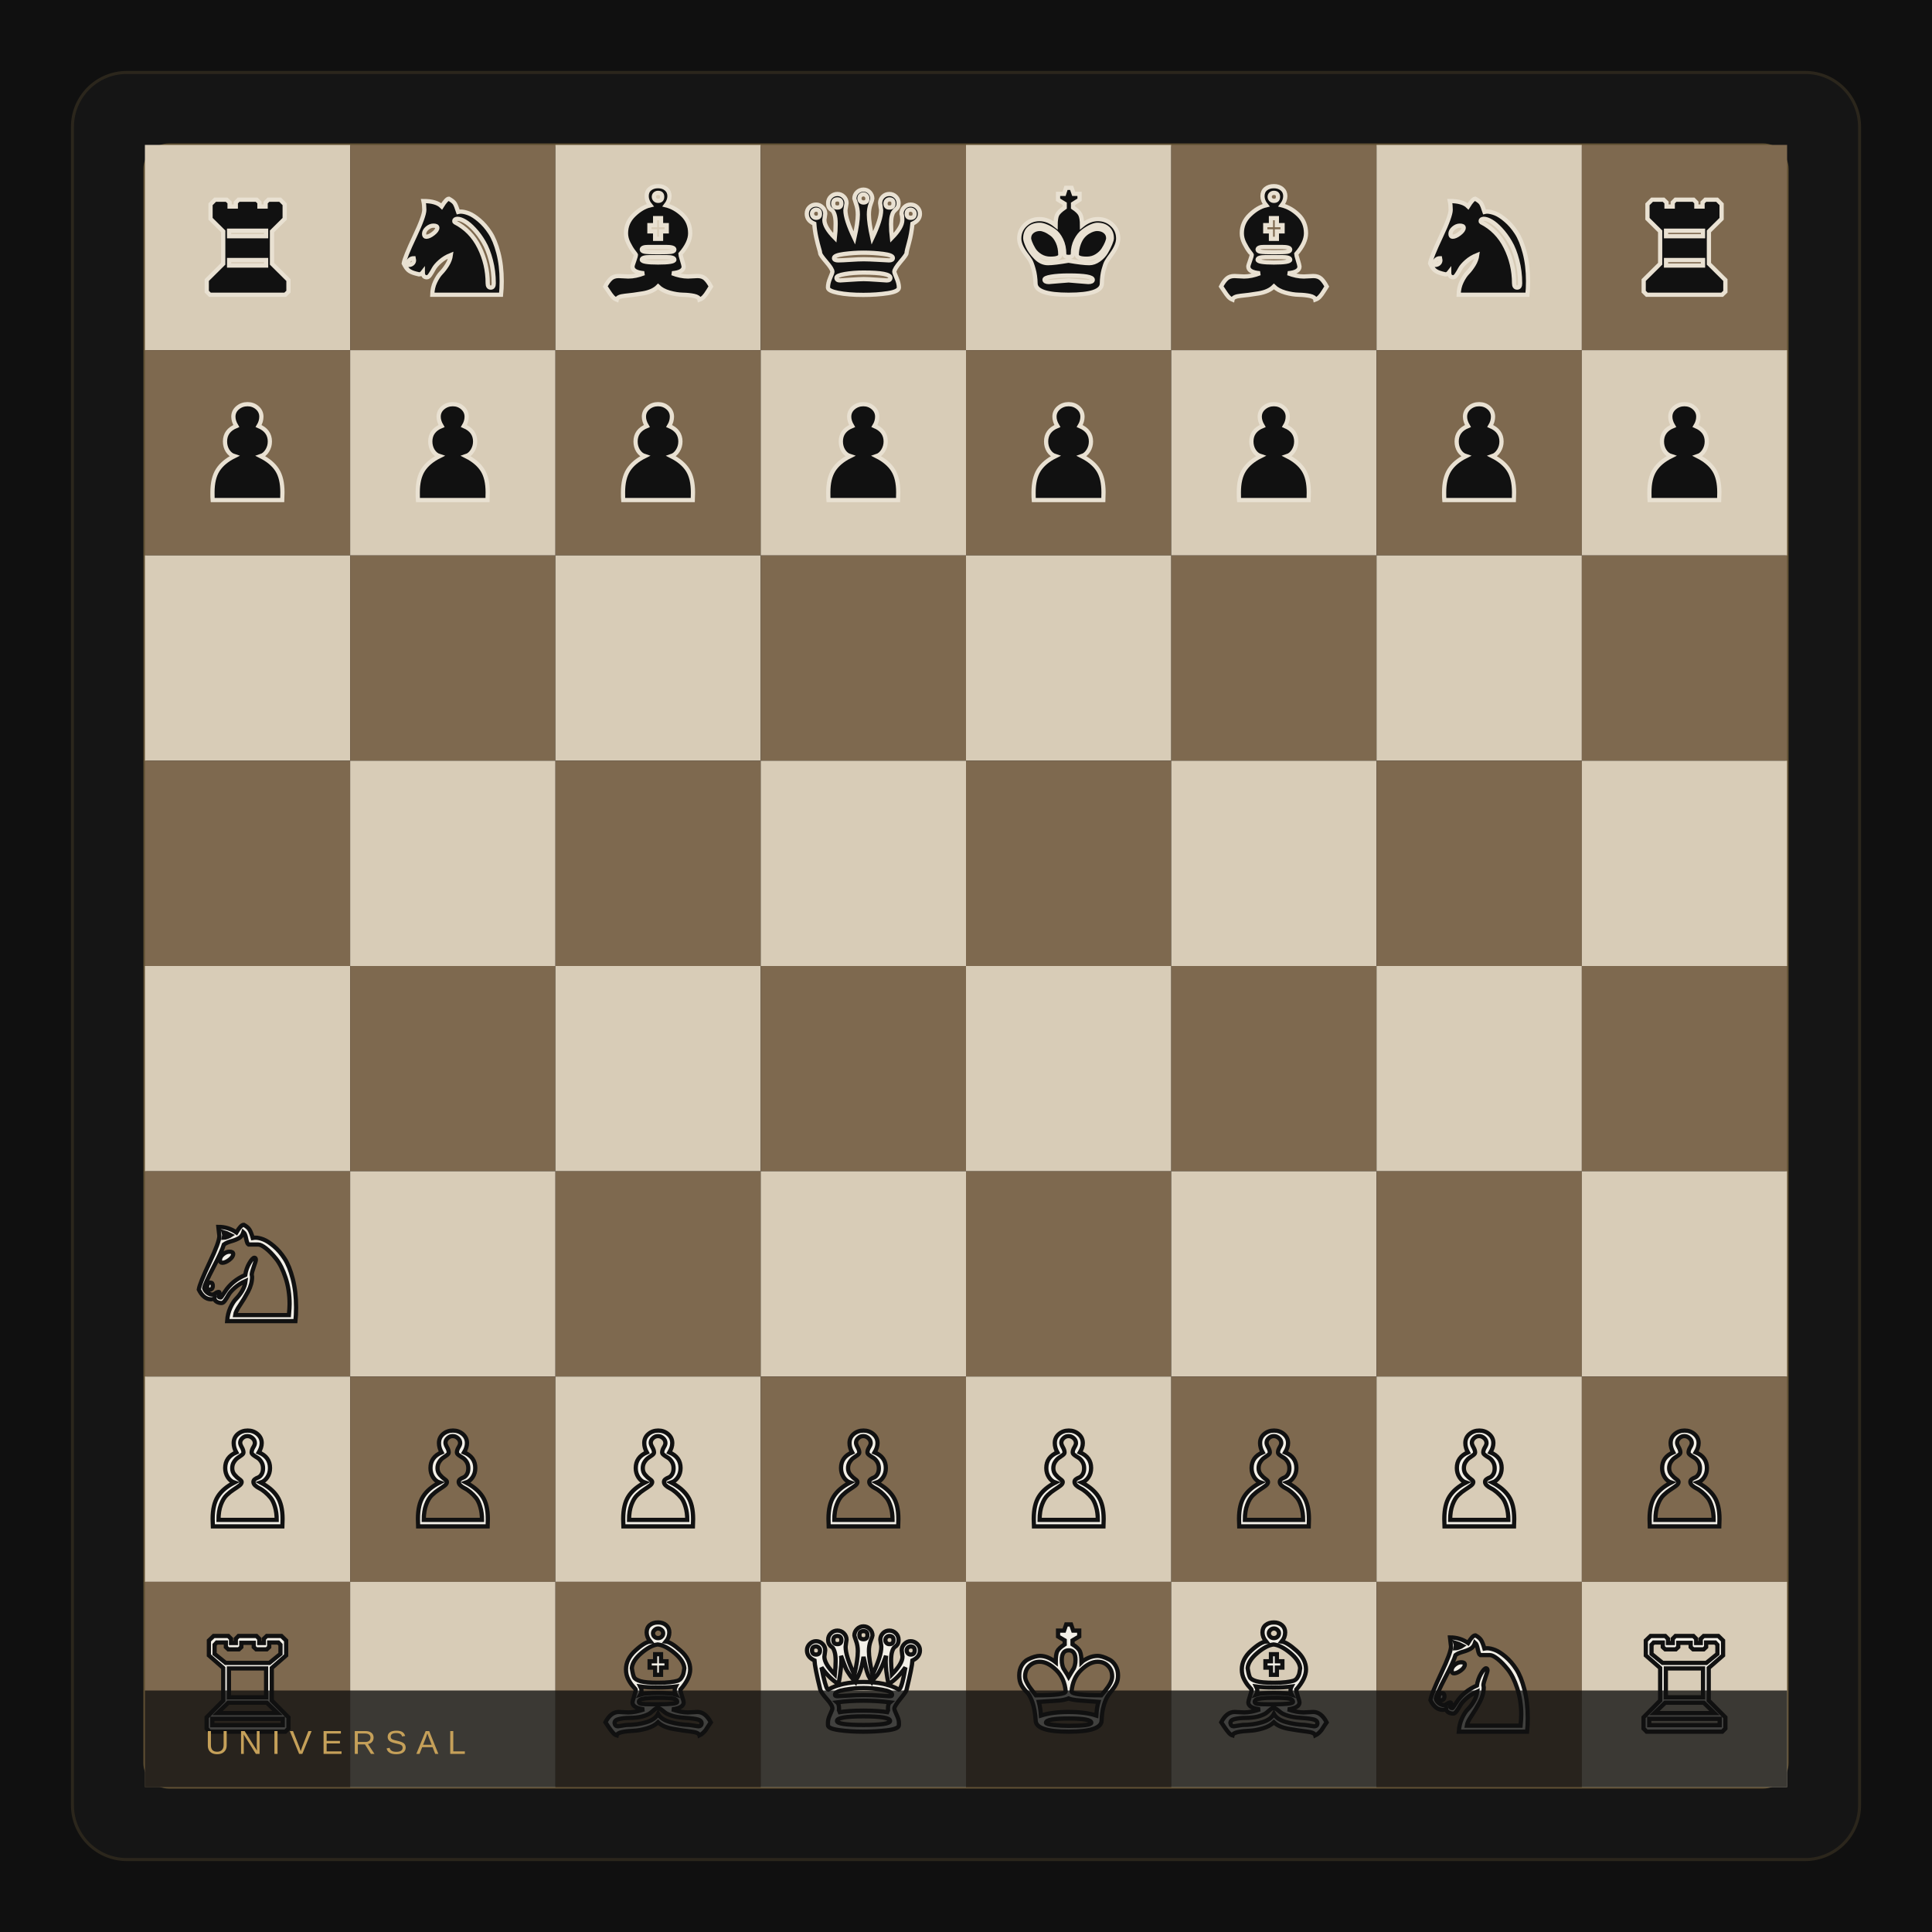
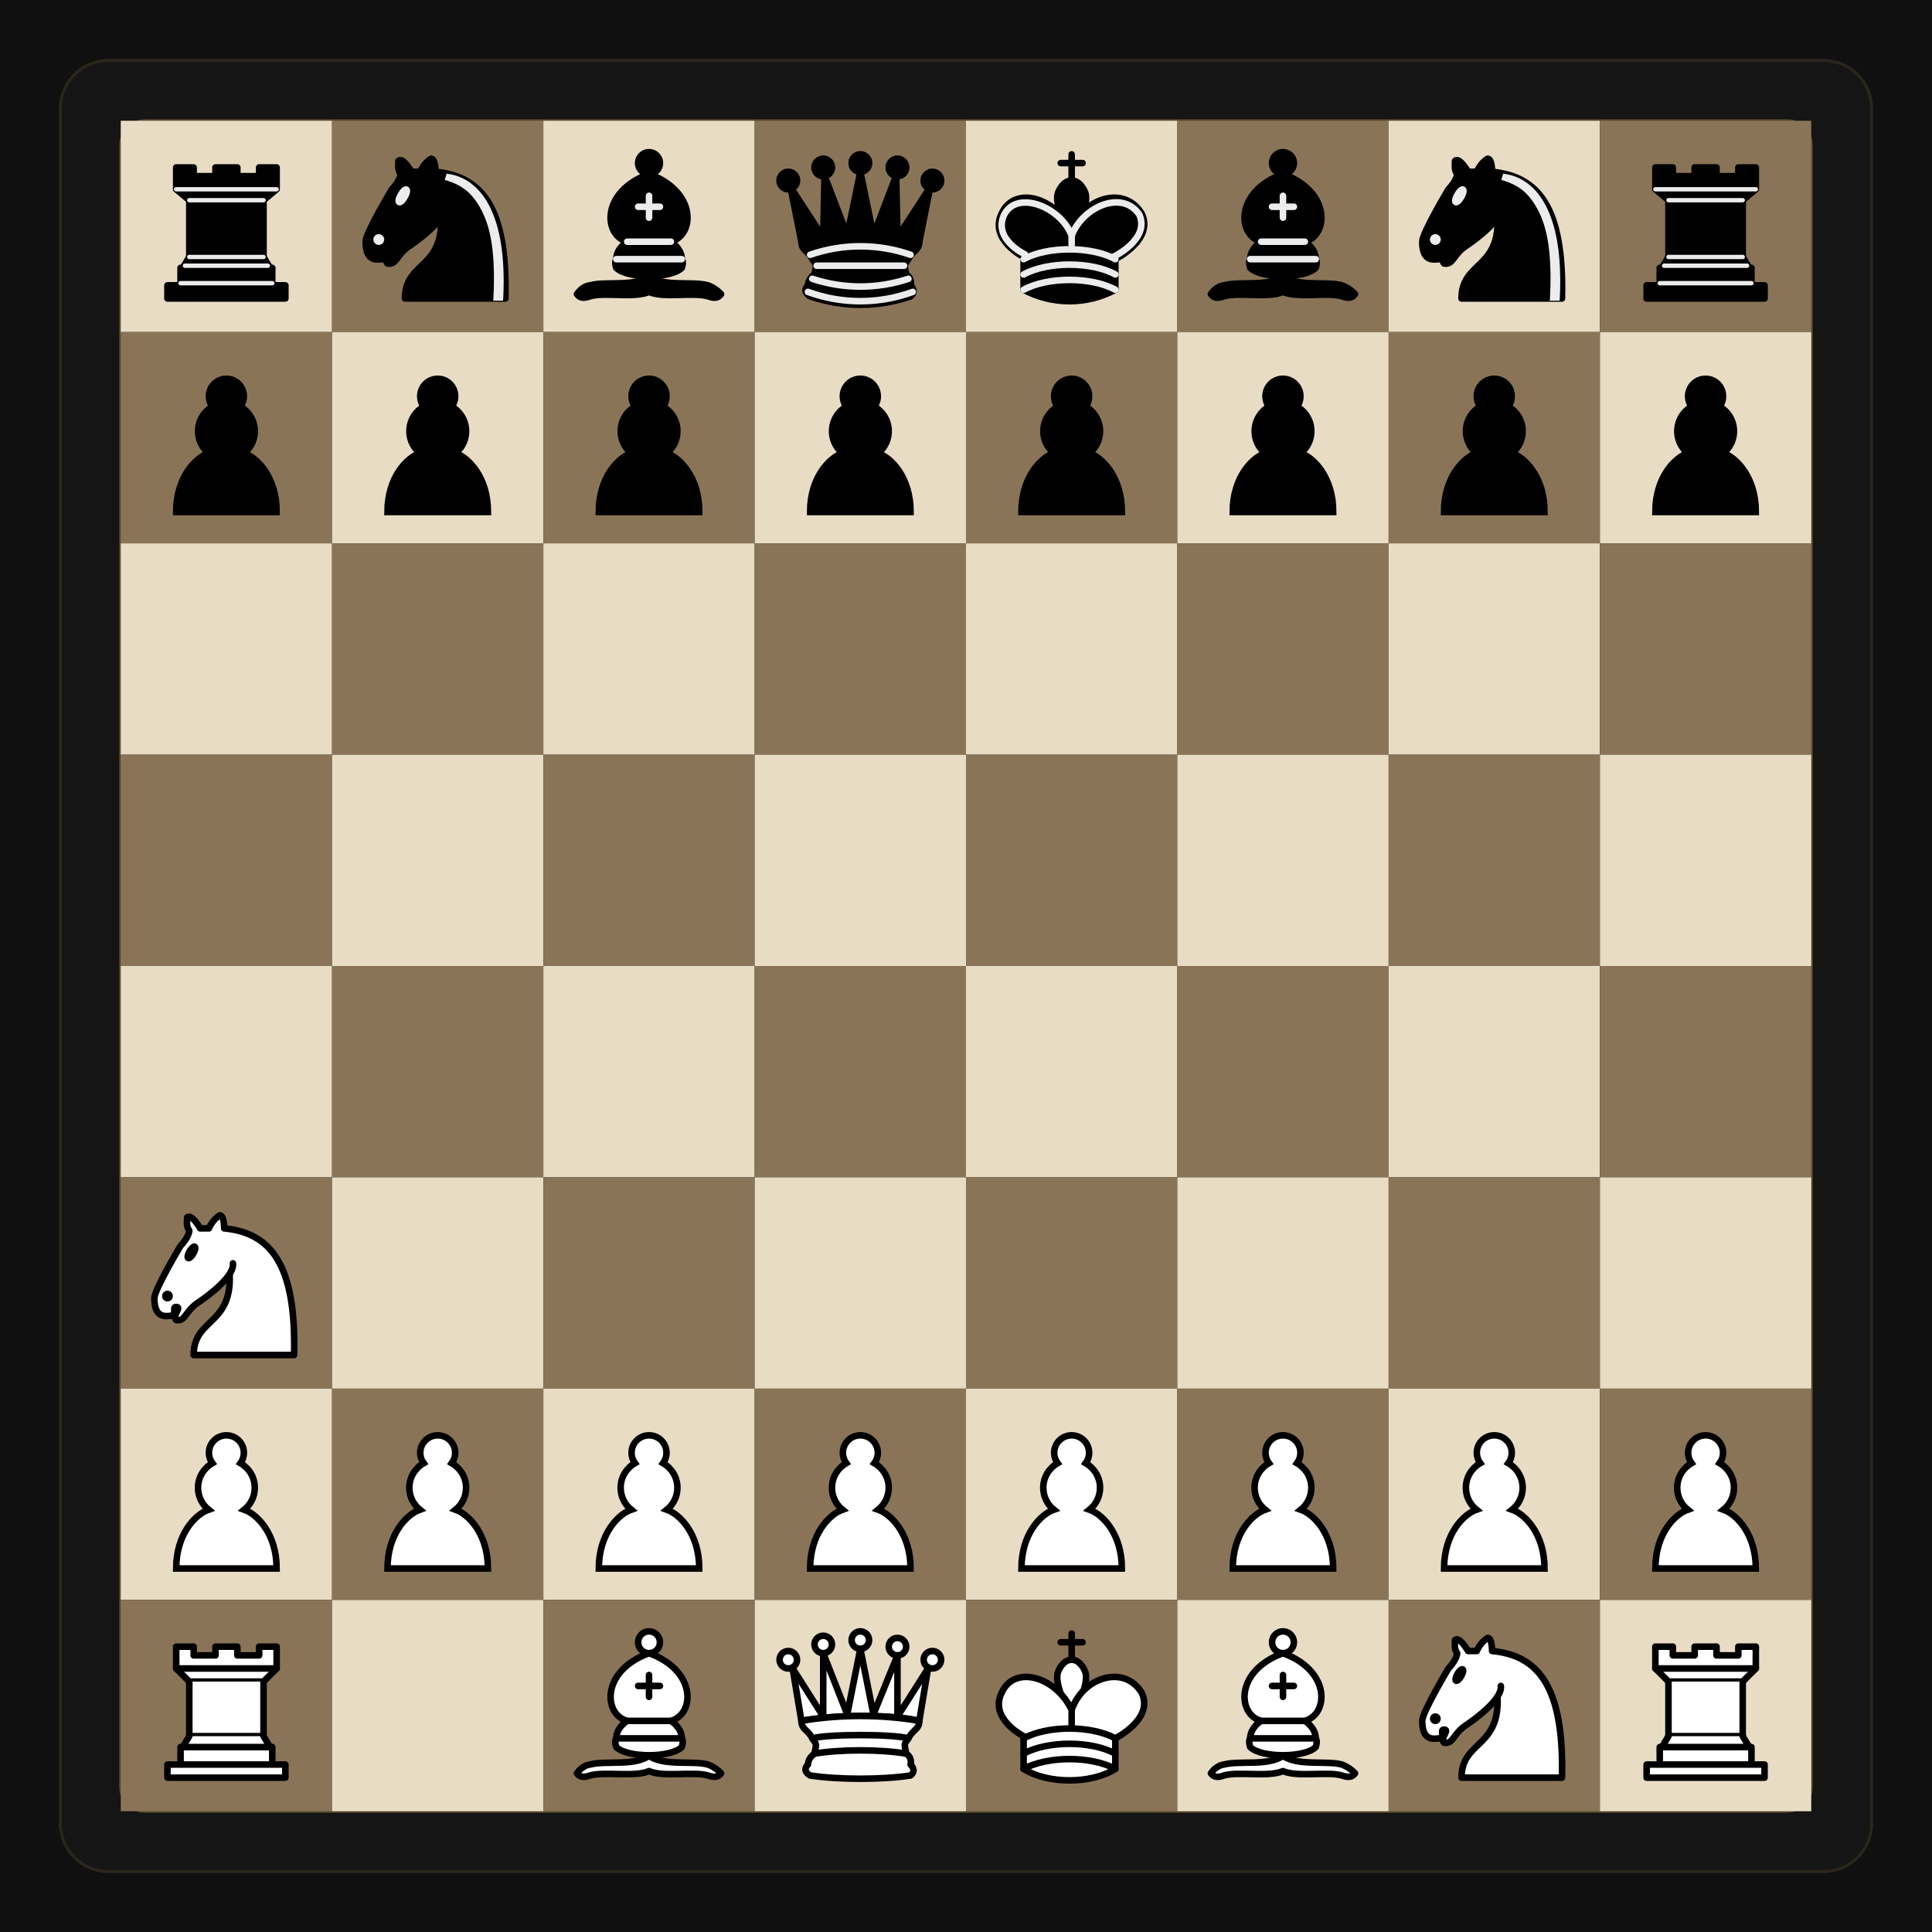
<svg xmlns="http://www.w3.org/2000/svg" width="640" height="640" viewBox="0 0 640 640" role="img" aria-label="Antichess Endgames Theory">
+   <defs>
+     <symbol id="piece-wk" viewBox="0 0 45 45">
+       <g fill="none" fill-rule="evenodd" stroke="#000" stroke-linecap="round" stroke-linejoin="round" stroke-width="1.5">
+         <path stroke-linejoin="miter" d="M22.5 11.63V6M20 8h5" />
+         <path fill="#fff" stroke-linecap="butt" stroke-linejoin="miter" d="M22.5 25s4.5-7.5 3-10.5c0 0-1-2.5-3-2.5s-3 2.5-3 2.5c-1.5 3 3 10.5 3 10.5" />
+         <path fill="#fff" d="M11.5 37c5.5 3.5 15.5 3.5 21 0v-7s9-4.5 6-10.5c-4-6.5-13.5-3.5-16 4V27v-3.5c-3.5-7.5-13-10.5-16-4-3 6 5 10 5 10z" />
+         <path d="M11.5 30c5.5-3 15.5-3 21 0m-21 3.5c5.5-3 15.5-3 21 0m-21 3.5c5.5-3 15.5-3 21 0" />
+       </g>
+     </symbol>
+     <symbol id="piece-wq" viewBox="0 0 45 45">
+       <g fill="#fff" fill-rule="evenodd" stroke="#000" stroke-linecap="round" stroke-linejoin="round" stroke-width="1.5">
+         <path d="M8 12a2 2 0 1 1-4 0 2 2 0 1 1 4 0m16.5-4.5a2 2 0 1 1-4 0 2 2 0 1 1 4 0M41 12a2 2 0 1 1-4 0 2 2 0 1 1 4 0M16 8.5a2 2 0 1 1-4 0 2 2 0 1 1 4 0M33 9a2 2 0 1 1-4 0 2 2 0 1 1 4 0" />
+         <path stroke-linecap="butt" d="M9 26c8.5-1.5 21-1.5 27 0l2-12-7 11V11l-5.5 13.5-3-15-3 15-5.5-14V25L7 14z" />
+         <path stroke-linecap="butt" d="M9 26c0 2 1.5 2 2.5 4 1 1.5 1 1 .5 3.5-1.5 1-1.5 2.5-1.5 2.5-1.5 1.5.5 2.5.5 2.5 6.5 1 16.5 1 23 0 0 0 1.5-1 0-2.5 0 0 .5-1.5-1-2.5-.5-2.5-.5-2 .5-3.5 1-2 2.5-2 2.5-4-8.5-1.5-18.5-1.5-27 0z" />
+         <path fill="none" d="M11.5 30c3.5-1 18.5-1 22 0M12 33.5c6-1 15-1 21 0" />
+       </g>
+     </symbol>
+     <symbol id="piece-wr" viewBox="0 0 45 45">
+       <g fill="#fff" fill-rule="evenodd" stroke="#000" stroke-linecap="round" stroke-linejoin="round" stroke-width="1.5">
+         <path stroke-linecap="butt" d="M9 39h27v-3H9zm3-3v-4h21v4zm-1-22V9h4v2h5V9h5v2h5V9h4v5" />
+         <path d="m34 14-3 3H14l-3-3" />
+         <path stroke-linecap="butt" stroke-linejoin="miter" d="M31 17v12.5H14V17" />
+         <path d="m31 29.5 1.5 2.5h-20l1.5-2.5" />
+         <path fill="none" stroke-linejoin="miter" d="M11 14h23" />
+       </g>
+     </symbol>
+     <symbol id="piece-wb" viewBox="0 0 45 45">
+       <g fill="none" fill-rule="evenodd" stroke="#000" stroke-linecap="round" stroke-linejoin="round" stroke-width="1.5">
+         <g fill="#fff" stroke-linecap="butt">
+           <path d="M9 36c3.39-.97 10.11.43 13.5-2 3.39 2.43 10.11 1.03 13.5 2 0 0 1.65.54 3 2-.68.97-1.65.99-3 .5-3.39-.97-10.11.46-13.5-1-3.39 1.46-10.11.03-13.5 1-1.35.49-2.32.47-3-.5 1.35-1.94 3-2 3-2z" />
+           <path d="M15 32c2.5 2.5 12.5 2.5 15 0 .5-1.5 0-2 0-2 0-2.5-2.5-4-2.5-4 5.5-1.5 6-11.5-5-15.5-11 4-10.5 14-5 15.5 0 0-2.5 1.5-2.5 4 0 0-.5.5 0 2z" />
+           <path d="M25 8a2.5 2.5 0 1 1-5 0 2.5 2.5 0 1 1 5 0z" />
+         </g>
+         <path stroke-linejoin="miter" d="M17.5 26h10M15 30h15m-7.5-14.5v5M20 18h5" />
+       </g>
+     </symbol>
+     <symbol id="piece-wn" viewBox="0 0 45 45">
+       <g fill="none" fill-rule="evenodd" stroke="#000" stroke-linecap="round" stroke-linejoin="round" stroke-width="1.5">
+         <path fill="#fff" d="M22 10c10.5 1 16.5 8 16 29H15c0-9 10-6.5 8-21" />
+         <path fill="#fff" d="M24 18c.38 2.91-5.55 7.37-8 9-3 2-2.82 4.34-5 4-1.042-.94 1.41-3.04 0-3-1 0 .19 1.23-1 2-1 0-4.003 1-4-4 0-2 6-12 6-12s1.89-1.9 2-3.5c-.73-.994-.5-2-.5-3 1-1 3 2.5 3 2.5h2s.78-1.992 2.5-3c1 0 1 3 1 3" />
+         <path fill="#000" d="M9.5 25.5a.5.5 0 1 1-1 0 .5.5 0 1 1 1 0m5.433-9.75a.5 1.5 30 1 1-.866-.5.5 1.5 30 1 1 .866.5" />
+       </g>
+     </symbol>
+     <symbol id="piece-wp" viewBox="0 0 45 45">
+       <path fill="#fff" stroke="#000" stroke-linecap="round" stroke-width="1.5" d="M22.5 9c-2.21 0-4 1.79-4 4 0 .89.29 1.71.78 2.38C17.33 16.5 16 18.59 16 21c0 2.03.94 3.84 2.41 5.03-3 1.06-7.41 5.55-7.41 13.47h23c0-7.92-4.41-12.41-7.41-13.47 1.47-1.19 2.41-3 2.41-5.03 0-2.41-1.33-4.5-3.28-5.62.49-.67.78-1.49.78-2.38 0-2.21-1.79-4-4-4z" />
+     </symbol>
+     <symbol id="piece-bk" viewBox="0 0 45 45">
+       <g fill="none" fill-rule="evenodd" stroke="#000" stroke-linecap="round" stroke-linejoin="round" stroke-width="1.5">
+         <path stroke-linejoin="miter" d="M22.5 11.6V6" />
+         <path fill="#000" stroke-linecap="butt" stroke-linejoin="miter" d="M22.5 25s4.5-7.5 3-10.5c0 0-1-2.5-3-2.5s-3 2.5-3 2.5c-1.5 3 3 10.5 3 10.5" />
+         <path fill="#000" d="M11.5 37a22.3 22.3 0 0 0 21 0v-7s9-4.5 6-10.5c-4-6.5-13.5-3.5-16 4V27v-3.5c-3.5-7.5-13-10.5-16-4-3 6 5 10 5 10z" />
+         <path stroke-linejoin="miter" d="M20 8h5" />
+         <path stroke="#ececec" d="M32 29.5s8.5-4 6-9.7C34.1 14 25 18 22.5 24.6v2.1-2.1C20 18 9.9 14 7 19.9c-2.5 5.6 4.8 9 4.8 9" />
+         <path stroke="#ececec" d="M11.5 30c5.5-3 15.5-3 21 0m-21 3.5c5.5-3 15.5-3 21 0m-21 3.5c5.5-3 15.5-3 21 0" />
+       </g>
+     </symbol>
+     <symbol id="piece-bq" viewBox="0 0 45 45">
+       <g fill-rule="evenodd" stroke="#000" stroke-linecap="round" stroke-linejoin="round" stroke-width="1.5">
+         <g stroke="none">
+           <circle cx="6" cy="12" r="2.75" />
+           <circle cx="14" cy="9" r="2.75" />
+           <circle cx="22.5" cy="8" r="2.75" />
+           <circle cx="31" cy="9" r="2.75" />
+           <circle cx="39" cy="12" r="2.75" />
+         </g>
+         <path stroke-linecap="butt" d="M9 26c8.5-1.5 21-1.5 27 0l2.5-12.5L31 25l-.3-14.1-5.2 13.6-3-14.5-3 14.5-5.2-13.6L14 25 6.5 13.5z" />
+         <path stroke-linecap="butt" d="M9 26c0 2 1.5 2 2.5 4 1 1.5 1 1 .5 3.5-1.5 1-1.5 2.5-1.5 2.5-1.5 1.5.5 2.5.5 2.5 6.5 1 16.5 1 23 0 0 0 1.5-1 0-2.5 0 0 .5-1.5-1-2.5-.5-2.5-.5-2 .5-3.5 1-2 2.5-2 2.5-4-8.5-1.5-18.5-1.5-27 0z" />
+         <path fill="none" stroke-linecap="butt" d="M11 38.5a35 35 1 0 0 23 0" />
+         <path fill="none" stroke="#ececec" d="M11 29a35 35 1 0 1 23 0m-21.5 2.5h20m-21 3a35 35 1 0 0 22 0m-23 3a35 35 1 0 0 24 0" />
+       </g>
+     </symbol>
+     <symbol id="piece-br" viewBox="0 0 45 45">
+       <g fill-rule="evenodd" stroke="#000" stroke-linecap="round" stroke-linejoin="round" stroke-width="1.5">
+         <path stroke-linecap="butt" d="M9 39h27v-3H9zm3.5-7 1.5-2.5h17l1.5 2.5zm-.5 4v-4h21v4z" />
+         <path stroke-linecap="butt" stroke-linejoin="miter" d="M14 29.5v-13h17v13z" />
+         <path stroke-linecap="butt" d="M14 16.5 11 14h23l-3 2.5zM11 14V9h4v2h5V9h5v2h5V9h4v5z" />
+         <path fill="none" stroke="#ececec" stroke-linejoin="miter" stroke-width="1" d="M12 35.5h21m-20-4h19m-18-2h17m-17-13h17M11 14h23" />
+       </g>
+     </symbol>
+     <symbol id="piece-bb" viewBox="0 0 45 45">
+       <g fill="none" fill-rule="evenodd" stroke="#000" stroke-linecap="round" stroke-linejoin="round" stroke-width="1.5">
+         <g fill="#000" stroke-linecap="butt">
+           <path d="M9 36c3.4-1 10.1.4 13.5-2 3.4 2.4 10.1 1 13.5 2 0 0 1.6.5 3 2-.7 1-1.6 1-3 .5-3.4-1-10.1.5-13.5-1-3.4 1.5-10.1 0-13.5 1-1.4.5-2.3.5-3-.5 1.4-2 3-2 3-2z" />
+           <path d="M15 32c2.5 2.5 12.5 2.5 15 0 .5-1.5 0-2 0-2 0-2.5-2.5-4-2.5-4 5.5-1.5 6-11.5-5-15.5-11 4-10.5 14-5 15.5 0 0-2.5 1.5-2.5 4 0 0-.5.5 0 2z" />
+           <path d="M25 8a2.5 2.5 0 1 1-5 0 2.5 2.5 0 1 1 5 0z" />
+         </g>
+         <path stroke="#ececec" stroke-linejoin="miter" d="M17.5 26h10M15 30h15m-7.5-14.5v5M20 18h5" />
+       </g>
+     </symbol>
+     <symbol id="piece-bn" viewBox="0 0 45 45">
+       <g fill="none" fill-rule="evenodd" stroke="#000" stroke-linecap="round" stroke-linejoin="round" stroke-width="1.5">
+         <path fill="#000" d="M22 10c10.5 1 16.5 8 16 29H15c0-9 10-6.5 8-21" />
+         <path fill="#000" d="M24 18c.38 2.91-5.55 7.37-8 9-3 2-2.82 4.34-5 4-1.04-.94 1.41-3.04 0-3-1 0 .19 1.23-1 2-1 0-4 1-4-4 0-2 6-12 6-12s1.89-1.9 2-3.5c-.73-1-.5-2-.5-3 1-1 3 2.5 3 2.5h2s.78-2 2.5-3c1 0 1 3 1 3" />
+         <path fill="#ececec" stroke="#ececec" d="M9.5 25.5a.5.5 0 1 1-1 0 .5.5 0 1 1 1 0m5.43-9.75a.5 1.5 30 1 1-.86-.5.5 1.5 30 1 1 .86.5" />
+         <path fill="#ececec" stroke="none" d="m24.55 10.4-.45 1.45.5.15c3.15 1 5.65 2.49 7.9 6.75S35.75 29.06 35.25 39l-.05.5h2.25l.05-.5c.5-10.06-.88-16.85-3.25-21.34s-5.79-6.64-9.19-7.16z" />
+       </g>
+     </symbol>
+     <symbol id="piece-bp" viewBox="0 0 45 45">
+       <path stroke="#000" stroke-linecap="round" stroke-width="1.5" d="M22.5 9a4 4 0 0 0-3.22 6.38 6.48 6.48 0 0 0-.87 10.65c-3 1.06-7.41 5.55-7.41 13.47h23c0-7.92-4.41-12.41-7.41-13.47a6.46 6.46 0 0 0-.87-10.65A4.01 4.01 0 0 0 22.5 9z" />
+     </symbol>
+   </defs>
  <rect width="640" height="640" fill="#101010" />
-   <rect x="24" y="24" width="592" height="592" rx="18" fill="#151515" stroke="#2b261c" />
-   <rect x="48" y="48" width="544" height="544" rx="8" fill="#111" stroke="#c5a059" stroke-opacity="0.42" />
-   <rect x="48" y="48" width="68" height="68" fill="#d8ccb7" />
-   <rect x="116" y="48" width="68" height="68" fill="#7e694f" />
-   <rect x="184" y="48" width="68" height="68" fill="#d8ccb7" />
-   <rect x="252" y="48" width="68" height="68" fill="#7e694f" />
-   <rect x="320" y="48" width="68" height="68" fill="#d8ccb7" />
-   <rect x="388" y="48" width="68" height="68" fill="#7e694f" />
-   <rect x="456" y="48" width="68" height="68" fill="#d8ccb7" />
-   <rect x="524" y="48" width="68" height="68" fill="#7e694f" />
-   <rect x="48" y="116" width="68" height="68" fill="#7e694f" />
-   <rect x="116" y="116" width="68" height="68" fill="#d8ccb7" />
-   <rect x="184" y="116" width="68" height="68" fill="#7e694f" />
-   <rect x="252" y="116" width="68" height="68" fill="#d8ccb7" />
-   <rect x="320" y="116" width="68" height="68" fill="#7e694f" />
-   <rect x="388" y="116" width="68" height="68" fill="#d8ccb7" />
-   <rect x="456" y="116" width="68" height="68" fill="#7e694f" />
-   <rect x="524" y="116" width="68" height="68" fill="#d8ccb7" />
-   <rect x="48" y="184" width="68" height="68" fill="#d8ccb7" />
-   <rect x="116" y="184" width="68" height="68" fill="#7e694f" />
-   <rect x="184" y="184" width="68" height="68" fill="#d8ccb7" />
-   <rect x="252" y="184" width="68" height="68" fill="#7e694f" />
-   <rect x="320" y="184" width="68" height="68" fill="#d8ccb7" />
-   <rect x="388" y="184" width="68" height="68" fill="#7e694f" />
-   <rect x="456" y="184" width="68" height="68" fill="#d8ccb7" />
-   <rect x="524" y="184" width="68" height="68" fill="#7e694f" />
-   <rect x="48" y="252" width="68" height="68" fill="#7e694f" />
-   <rect x="116" y="252" width="68" height="68" fill="#d8ccb7" />
-   <rect x="184" y="252" width="68" height="68" fill="#7e694f" />
-   <rect x="252" y="252" width="68" height="68" fill="#d8ccb7" />
-   <rect x="320" y="252" width="68" height="68" fill="#7e694f" />
-   <rect x="388" y="252" width="68" height="68" fill="#d8ccb7" />
-   <rect x="456" y="252" width="68" height="68" fill="#7e694f" />
-   <rect x="524" y="252" width="68" height="68" fill="#d8ccb7" />
-   <rect x="48" y="320" width="68" height="68" fill="#d8ccb7" />
-   <rect x="116" y="320" width="68" height="68" fill="#7e694f" />
-   <rect x="184" y="320" width="68" height="68" fill="#d8ccb7" />
-   <rect x="252" y="320" width="68" height="68" fill="#7e694f" />
-   <rect x="320" y="320" width="68" height="68" fill="#d8ccb7" />
-   <rect x="388" y="320" width="68" height="68" fill="#7e694f" />
-   <rect x="456" y="320" width="68" height="68" fill="#d8ccb7" />
-   <rect x="524" y="320" width="68" height="68" fill="#7e694f" />
-   <rect x="48" y="388" width="68" height="68" fill="#7e694f" />
-   <rect x="116" y="388" width="68" height="68" fill="#d8ccb7" />
-   <rect x="184" y="388" width="68" height="68" fill="#7e694f" />
-   <rect x="252" y="388" width="68" height="68" fill="#d8ccb7" />
-   <rect x="320" y="388" width="68" height="68" fill="#7e694f" />
-   <rect x="388" y="388" width="68" height="68" fill="#d8ccb7" />
-   <rect x="456" y="388" width="68" height="68" fill="#7e694f" />
-   <rect x="524" y="388" width="68" height="68" fill="#d8ccb7" />
-   <rect x="48" y="456" width="68" height="68" fill="#d8ccb7" />
-   <rect x="116" y="456" width="68" height="68" fill="#7e694f" />
-   <rect x="184" y="456" width="68" height="68" fill="#d8ccb7" />
-   <rect x="252" y="456" width="68" height="68" fill="#7e694f" />
-   <rect x="320" y="456" width="68" height="68" fill="#d8ccb7" />
-   <rect x="388" y="456" width="68" height="68" fill="#7e694f" />
-   <rect x="456" y="456" width="68" height="68" fill="#d8ccb7" />
-   <rect x="524" y="456" width="68" height="68" fill="#7e694f" />
-   <rect x="48" y="524" width="68" height="68" fill="#7e694f" />
-   <rect x="116" y="524" width="68" height="68" fill="#d8ccb7" />
-   <rect x="184" y="524" width="68" height="68" fill="#7e694f" />
-   <rect x="252" y="524" width="68" height="68" fill="#d8ccb7" />
-   <rect x="320" y="524" width="68" height="68" fill="#7e694f" />
-   <rect x="388" y="524" width="68" height="68" fill="#d8ccb7" />
-   <rect x="456" y="524" width="68" height="68" fill="#7e694f" />
-   <rect x="524" y="524" width="68" height="68" fill="#d8ccb7" />
-   <text x="82" y="97.64" text-anchor="middle" font-size="54" font-family="Georgia, 'Times New Roman', serif" fill="#111111" stroke="#e9e1d2" stroke-width="1.4">♜</text>
-   <text x="150" y="97.64" text-anchor="middle" font-size="54" font-family="Georgia, 'Times New Roman', serif" fill="#111111" stroke="#e9e1d2" stroke-width="1.4">♞</text>
-   <text x="218" y="97.64" text-anchor="middle" font-size="54" font-family="Georgia, 'Times New Roman', serif" fill="#111111" stroke="#e9e1d2" stroke-width="1.4">♝</text>
-   <text x="286" y="97.64" text-anchor="middle" font-size="54" font-family="Georgia, 'Times New Roman', serif" fill="#111111" stroke="#e9e1d2" stroke-width="1.4">♛</text>
-   <text x="354" y="97.64" text-anchor="middle" font-size="54" font-family="Georgia, 'Times New Roman', serif" fill="#111111" stroke="#e9e1d2" stroke-width="1.4">♚</text>
-   <text x="422" y="97.64" text-anchor="middle" font-size="54" font-family="Georgia, 'Times New Roman', serif" fill="#111111" stroke="#e9e1d2" stroke-width="1.4">♝</text>
-   <text x="490" y="97.64" text-anchor="middle" font-size="54" font-family="Georgia, 'Times New Roman', serif" fill="#111111" stroke="#e9e1d2" stroke-width="1.4">♞</text>
-   <text x="558" y="97.64" text-anchor="middle" font-size="54" font-family="Georgia, 'Times New Roman', serif" fill="#111111" stroke="#e9e1d2" stroke-width="1.4">♜</text>
-   <text x="82" y="165.64" text-anchor="middle" font-size="54" font-family="Georgia, 'Times New Roman', serif" fill="#111111" stroke="#e9e1d2" stroke-width="1.4">♟</text>
-   <text x="150" y="165.64" text-anchor="middle" font-size="54" font-family="Georgia, 'Times New Roman', serif" fill="#111111" stroke="#e9e1d2" stroke-width="1.4">♟</text>
-   <text x="218" y="165.64" text-anchor="middle" font-size="54" font-family="Georgia, 'Times New Roman', serif" fill="#111111" stroke="#e9e1d2" stroke-width="1.4">♟</text>
-   <text x="286" y="165.64" text-anchor="middle" font-size="54" font-family="Georgia, 'Times New Roman', serif" fill="#111111" stroke="#e9e1d2" stroke-width="1.4">♟</text>
-   <text x="354" y="165.64" text-anchor="middle" font-size="54" font-family="Georgia, 'Times New Roman', serif" fill="#111111" stroke="#e9e1d2" stroke-width="1.4">♟</text>
-   <text x="422" y="165.64" text-anchor="middle" font-size="54" font-family="Georgia, 'Times New Roman', serif" fill="#111111" stroke="#e9e1d2" stroke-width="1.4">♟</text>
-   <text x="490" y="165.64" text-anchor="middle" font-size="54" font-family="Georgia, 'Times New Roman', serif" fill="#111111" stroke="#e9e1d2" stroke-width="1.4">♟</text>
-   <text x="558" y="165.64" text-anchor="middle" font-size="54" font-family="Georgia, 'Times New Roman', serif" fill="#111111" stroke="#e9e1d2" stroke-width="1.4">♟</text>
-   <text x="82" y="437.64" text-anchor="middle" font-size="54" font-family="Georgia, 'Times New Roman', serif" fill="#f3f0e8" stroke="#111111" stroke-width="1.4">♘</text>
-   <text x="82" y="505.64" text-anchor="middle" font-size="54" font-family="Georgia, 'Times New Roman', serif" fill="#f3f0e8" stroke="#111111" stroke-width="1.4">♙</text>
-   <text x="150" y="505.64" text-anchor="middle" font-size="54" font-family="Georgia, 'Times New Roman', serif" fill="#f3f0e8" stroke="#111111" stroke-width="1.4">♙</text>
-   <text x="218" y="505.64" text-anchor="middle" font-size="54" font-family="Georgia, 'Times New Roman', serif" fill="#f3f0e8" stroke="#111111" stroke-width="1.4">♙</text>
-   <text x="286" y="505.64" text-anchor="middle" font-size="54" font-family="Georgia, 'Times New Roman', serif" fill="#f3f0e8" stroke="#111111" stroke-width="1.4">♙</text>
-   <text x="354" y="505.64" text-anchor="middle" font-size="54" font-family="Georgia, 'Times New Roman', serif" fill="#f3f0e8" stroke="#111111" stroke-width="1.4">♙</text>
-   <text x="422" y="505.64" text-anchor="middle" font-size="54" font-family="Georgia, 'Times New Roman', serif" fill="#f3f0e8" stroke="#111111" stroke-width="1.4">♙</text>
-   <text x="490" y="505.64" text-anchor="middle" font-size="54" font-family="Georgia, 'Times New Roman', serif" fill="#f3f0e8" stroke="#111111" stroke-width="1.4">♙</text>
-   <text x="558" y="505.64" text-anchor="middle" font-size="54" font-family="Georgia, 'Times New Roman', serif" fill="#f3f0e8" stroke="#111111" stroke-width="1.4">♙</text>
-   <text x="82" y="573.64" text-anchor="middle" font-size="54" font-family="Georgia, 'Times New Roman', serif" fill="#f3f0e8" stroke="#111111" stroke-width="1.4">♖</text>
-   <text x="218" y="573.64" text-anchor="middle" font-size="54" font-family="Georgia, 'Times New Roman', serif" fill="#f3f0e8" stroke="#111111" stroke-width="1.4">♗</text>
-   <text x="286" y="573.64" text-anchor="middle" font-size="54" font-family="Georgia, 'Times New Roman', serif" fill="#f3f0e8" stroke="#111111" stroke-width="1.4">♕</text>
-   <text x="354" y="573.64" text-anchor="middle" font-size="54" font-family="Georgia, 'Times New Roman', serif" fill="#f3f0e8" stroke="#111111" stroke-width="1.4">♔</text>
-   <text x="422" y="573.64" text-anchor="middle" font-size="54" font-family="Georgia, 'Times New Roman', serif" fill="#f3f0e8" stroke="#111111" stroke-width="1.4">♗</text>
-   <text x="490" y="573.64" text-anchor="middle" font-size="54" font-family="Georgia, 'Times New Roman', serif" fill="#f3f0e8" stroke="#111111" stroke-width="1.4">♘</text>
-   <text x="558" y="573.64" text-anchor="middle" font-size="54" font-family="Georgia, 'Times New Roman', serif" fill="#f3f0e8" stroke="#111111" stroke-width="1.4">♖</text>
-   <rect x="48" y="560" width="544" height="32" fill="#101010" fill-opacity="0.78" />
-   <text x="68" y="581" font-size="11" font-family="Josefin Sans, Arial, sans-serif" fill="#c5a059" letter-spacing="3">UNIVERSAL</text>
+   <rect x="20" y="20" width="600" height="600" rx="16" fill="#151515" stroke="#2b261c" />
+   <rect x="40" y="40" width="560" height="560" rx="8" fill="#111" stroke="#c5a059" stroke-opacity="0.38" />
+   <rect x="40" y="40" width="70" height="70" fill="#e8dcc4" />
+   <rect x="110" y="40" width="70" height="70" fill="#8a7458" />
+   <rect x="180" y="40" width="70" height="70" fill="#e8dcc4" />
+   <rect x="250" y="40" width="70" height="70" fill="#8a7458" />
+   <rect x="320" y="40" width="70" height="70" fill="#e8dcc4" />
+   <rect x="390" y="40" width="70" height="70" fill="#8a7458" />
+   <rect x="460" y="40" width="70" height="70" fill="#e8dcc4" />
+   <rect x="530" y="40" width="70" height="70" fill="#8a7458" />
+   <rect x="40" y="110" width="70" height="70" fill="#8a7458" />
+   <rect x="110" y="110" width="70" height="70" fill="#e8dcc4" />
+   <rect x="180" y="110" width="70" height="70" fill="#8a7458" />
+   <rect x="250" y="110" width="70" height="70" fill="#e8dcc4" />
+   <rect x="320" y="110" width="70" height="70" fill="#8a7458" />
+   <rect x="390" y="110" width="70" height="70" fill="#e8dcc4" />
+   <rect x="460" y="110" width="70" height="70" fill="#8a7458" />
+   <rect x="530" y="110" width="70" height="70" fill="#e8dcc4" />
+   <rect x="40" y="180" width="70" height="70" fill="#e8dcc4" />
+   <rect x="110" y="180" width="70" height="70" fill="#8a7458" />
+   <rect x="180" y="180" width="70" height="70" fill="#e8dcc4" />
+   <rect x="250" y="180" width="70" height="70" fill="#8a7458" />
+   <rect x="320" y="180" width="70" height="70" fill="#e8dcc4" />
+   <rect x="390" y="180" width="70" height="70" fill="#8a7458" />
+   <rect x="460" y="180" width="70" height="70" fill="#e8dcc4" />
+   <rect x="530" y="180" width="70" height="70" fill="#8a7458" />
+   <rect x="40" y="250" width="70" height="70" fill="#8a7458" />
+   <rect x="110" y="250" width="70" height="70" fill="#e8dcc4" />
+   <rect x="180" y="250" width="70" height="70" fill="#8a7458" />
+   <rect x="250" y="250" width="70" height="70" fill="#e8dcc4" />
+   <rect x="320" y="250" width="70" height="70" fill="#8a7458" />
+   <rect x="390" y="250" width="70" height="70" fill="#e8dcc4" />
+   <rect x="460" y="250" width="70" height="70" fill="#8a7458" />
+   <rect x="530" y="250" width="70" height="70" fill="#e8dcc4" />
+   <rect x="40" y="320" width="70" height="70" fill="#e8dcc4" />
+   <rect x="110" y="320" width="70" height="70" fill="#8a7458" />
+   <rect x="180" y="320" width="70" height="70" fill="#e8dcc4" />
+   <rect x="250" y="320" width="70" height="70" fill="#8a7458" />
+   <rect x="320" y="320" width="70" height="70" fill="#e8dcc4" />
+   <rect x="390" y="320" width="70" height="70" fill="#8a7458" />
+   <rect x="460" y="320" width="70" height="70" fill="#e8dcc4" />
+   <rect x="530" y="320" width="70" height="70" fill="#8a7458" />
+   <rect x="40" y="390" width="70" height="70" fill="#8a7458" />
+   <rect x="110" y="390" width="70" height="70" fill="#e8dcc4" />
+   <rect x="180" y="390" width="70" height="70" fill="#8a7458" />
+   <rect x="250" y="390" width="70" height="70" fill="#e8dcc4" />
+   <rect x="320" y="390" width="70" height="70" fill="#8a7458" />
+   <rect x="390" y="390" width="70" height="70" fill="#e8dcc4" />
+   <rect x="460" y="390" width="70" height="70" fill="#8a7458" />
+   <rect x="530" y="390" width="70" height="70" fill="#e8dcc4" />
+   <rect x="40" y="460" width="70" height="70" fill="#e8dcc4" />
+   <rect x="110" y="460" width="70" height="70" fill="#8a7458" />
+   <rect x="180" y="460" width="70" height="70" fill="#e8dcc4" />
+   <rect x="250" y="460" width="70" height="70" fill="#8a7458" />
+   <rect x="320" y="460" width="70" height="70" fill="#e8dcc4" />
+   <rect x="390" y="460" width="70" height="70" fill="#8a7458" />
+   <rect x="460" y="460" width="70" height="70" fill="#e8dcc4" />
+   <rect x="530" y="460" width="70" height="70" fill="#8a7458" />
+   <rect x="40" y="530" width="70" height="70" fill="#8a7458" />
+   <rect x="110" y="530" width="70" height="70" fill="#e8dcc4" />
+   <rect x="180" y="530" width="70" height="70" fill="#8a7458" />
+   <rect x="250" y="530" width="70" height="70" fill="#e8dcc4" />
+   <rect x="320" y="530" width="70" height="70" fill="#8a7458" />
+   <rect x="390" y="530" width="70" height="70" fill="#e8dcc4" />
+   <rect x="460" y="530" width="70" height="70" fill="#8a7458" />
+   <rect x="530" y="530" width="70" height="70" fill="#e8dcc4" />
+   <use href="#piece-br" x="42.45" y="42.45" width="65.1" height="65.1" />
+   <use href="#piece-bn" x="112.45" y="42.45" width="65.1" height="65.1" />
+   <use href="#piece-bb" x="182.45" y="42.45" width="65.1" height="65.1" />
+   <use href="#piece-bq" x="252.45" y="42.45" width="65.1" height="65.1" />
+   <use href="#piece-bk" x="322.45" y="42.45" width="65.1" height="65.1" />
+   <use href="#piece-bb" x="392.45" y="42.45" width="65.1" height="65.1" />
+   <use href="#piece-bn" x="462.45" y="42.45" width="65.1" height="65.1" />
+   <use href="#piece-br" x="532.45" y="42.45" width="65.1" height="65.1" />
+   <use href="#piece-bp" x="42.45" y="112.45" width="65.1" height="65.1" />
+   <use href="#piece-bp" x="112.45" y="112.45" width="65.1" height="65.1" />
+   <use href="#piece-bp" x="182.45" y="112.45" width="65.1" height="65.1" />
+   <use href="#piece-bp" x="252.45" y="112.45" width="65.1" height="65.1" />
+   <use href="#piece-bp" x="322.45" y="112.45" width="65.1" height="65.1" />
+   <use href="#piece-bp" x="392.45" y="112.45" width="65.1" height="65.1" />
+   <use href="#piece-bp" x="462.45" y="112.45" width="65.1" height="65.1" />
+   <use href="#piece-bp" x="532.45" y="112.45" width="65.1" height="65.1" />
+   <use href="#piece-wn" x="42.45" y="392.45" width="65.1" height="65.1" />
+   <use href="#piece-wp" x="42.45" y="462.45" width="65.1" height="65.1" />
+   <use href="#piece-wp" x="112.45" y="462.45" width="65.1" height="65.1" />
+   <use href="#piece-wp" x="182.45" y="462.45" width="65.1" height="65.1" />
+   <use href="#piece-wp" x="252.45" y="462.45" width="65.1" height="65.1" />
+   <use href="#piece-wp" x="322.45" y="462.45" width="65.1" height="65.1" />
+   <use href="#piece-wp" x="392.45" y="462.45" width="65.1" height="65.1" />
+   <use href="#piece-wp" x="462.45" y="462.45" width="65.1" height="65.1" />
+   <use href="#piece-wp" x="532.45" y="462.45" width="65.1" height="65.1" />
+   <use href="#piece-wr" x="42.45" y="532.45" width="65.1" height="65.1" />
+   <use href="#piece-wb" x="182.45" y="532.45" width="65.1" height="65.1" />
+   <use href="#piece-wq" x="252.45" y="532.45" width="65.1" height="65.1" />
+   <use href="#piece-wk" x="322.45" y="532.45" width="65.1" height="65.1" />
+   <use href="#piece-wb" x="392.45" y="532.45" width="65.1" height="65.1" />
+   <use href="#piece-wn" x="462.45" y="532.45" width="65.1" height="65.1" />
+   <use href="#piece-wr" x="532.45" y="532.45" width="65.1" height="65.1" />
</svg>
